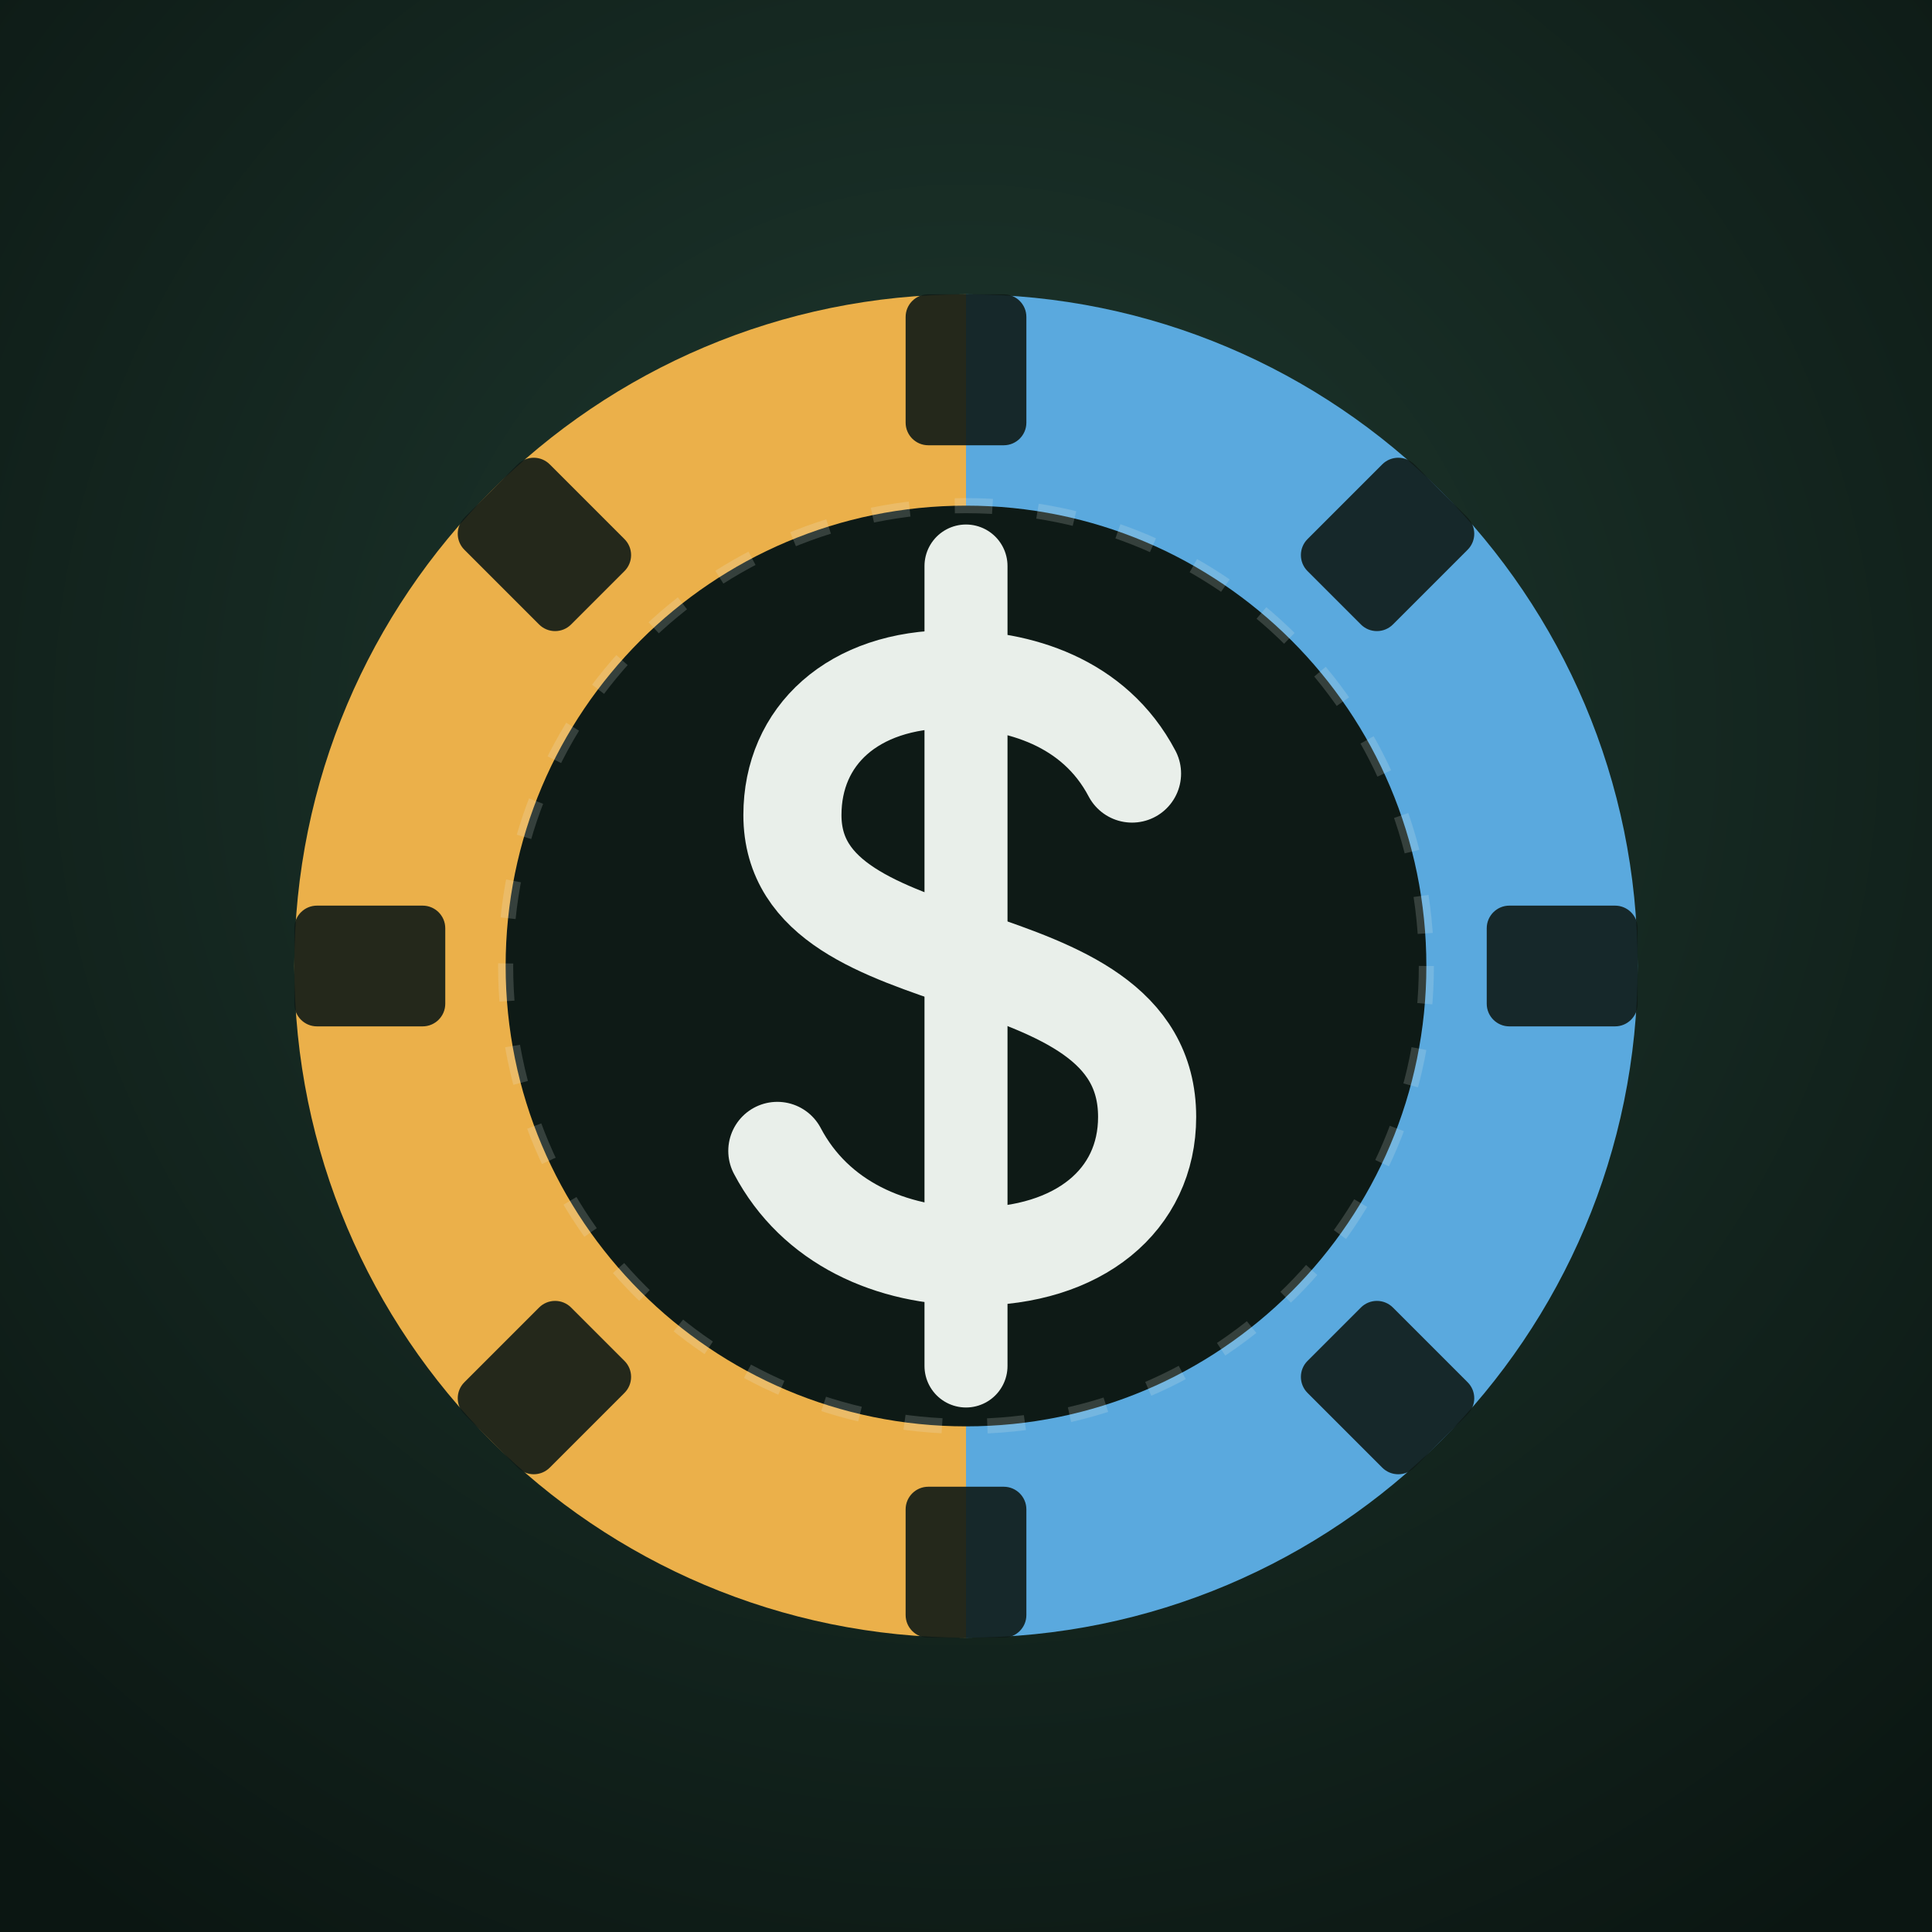
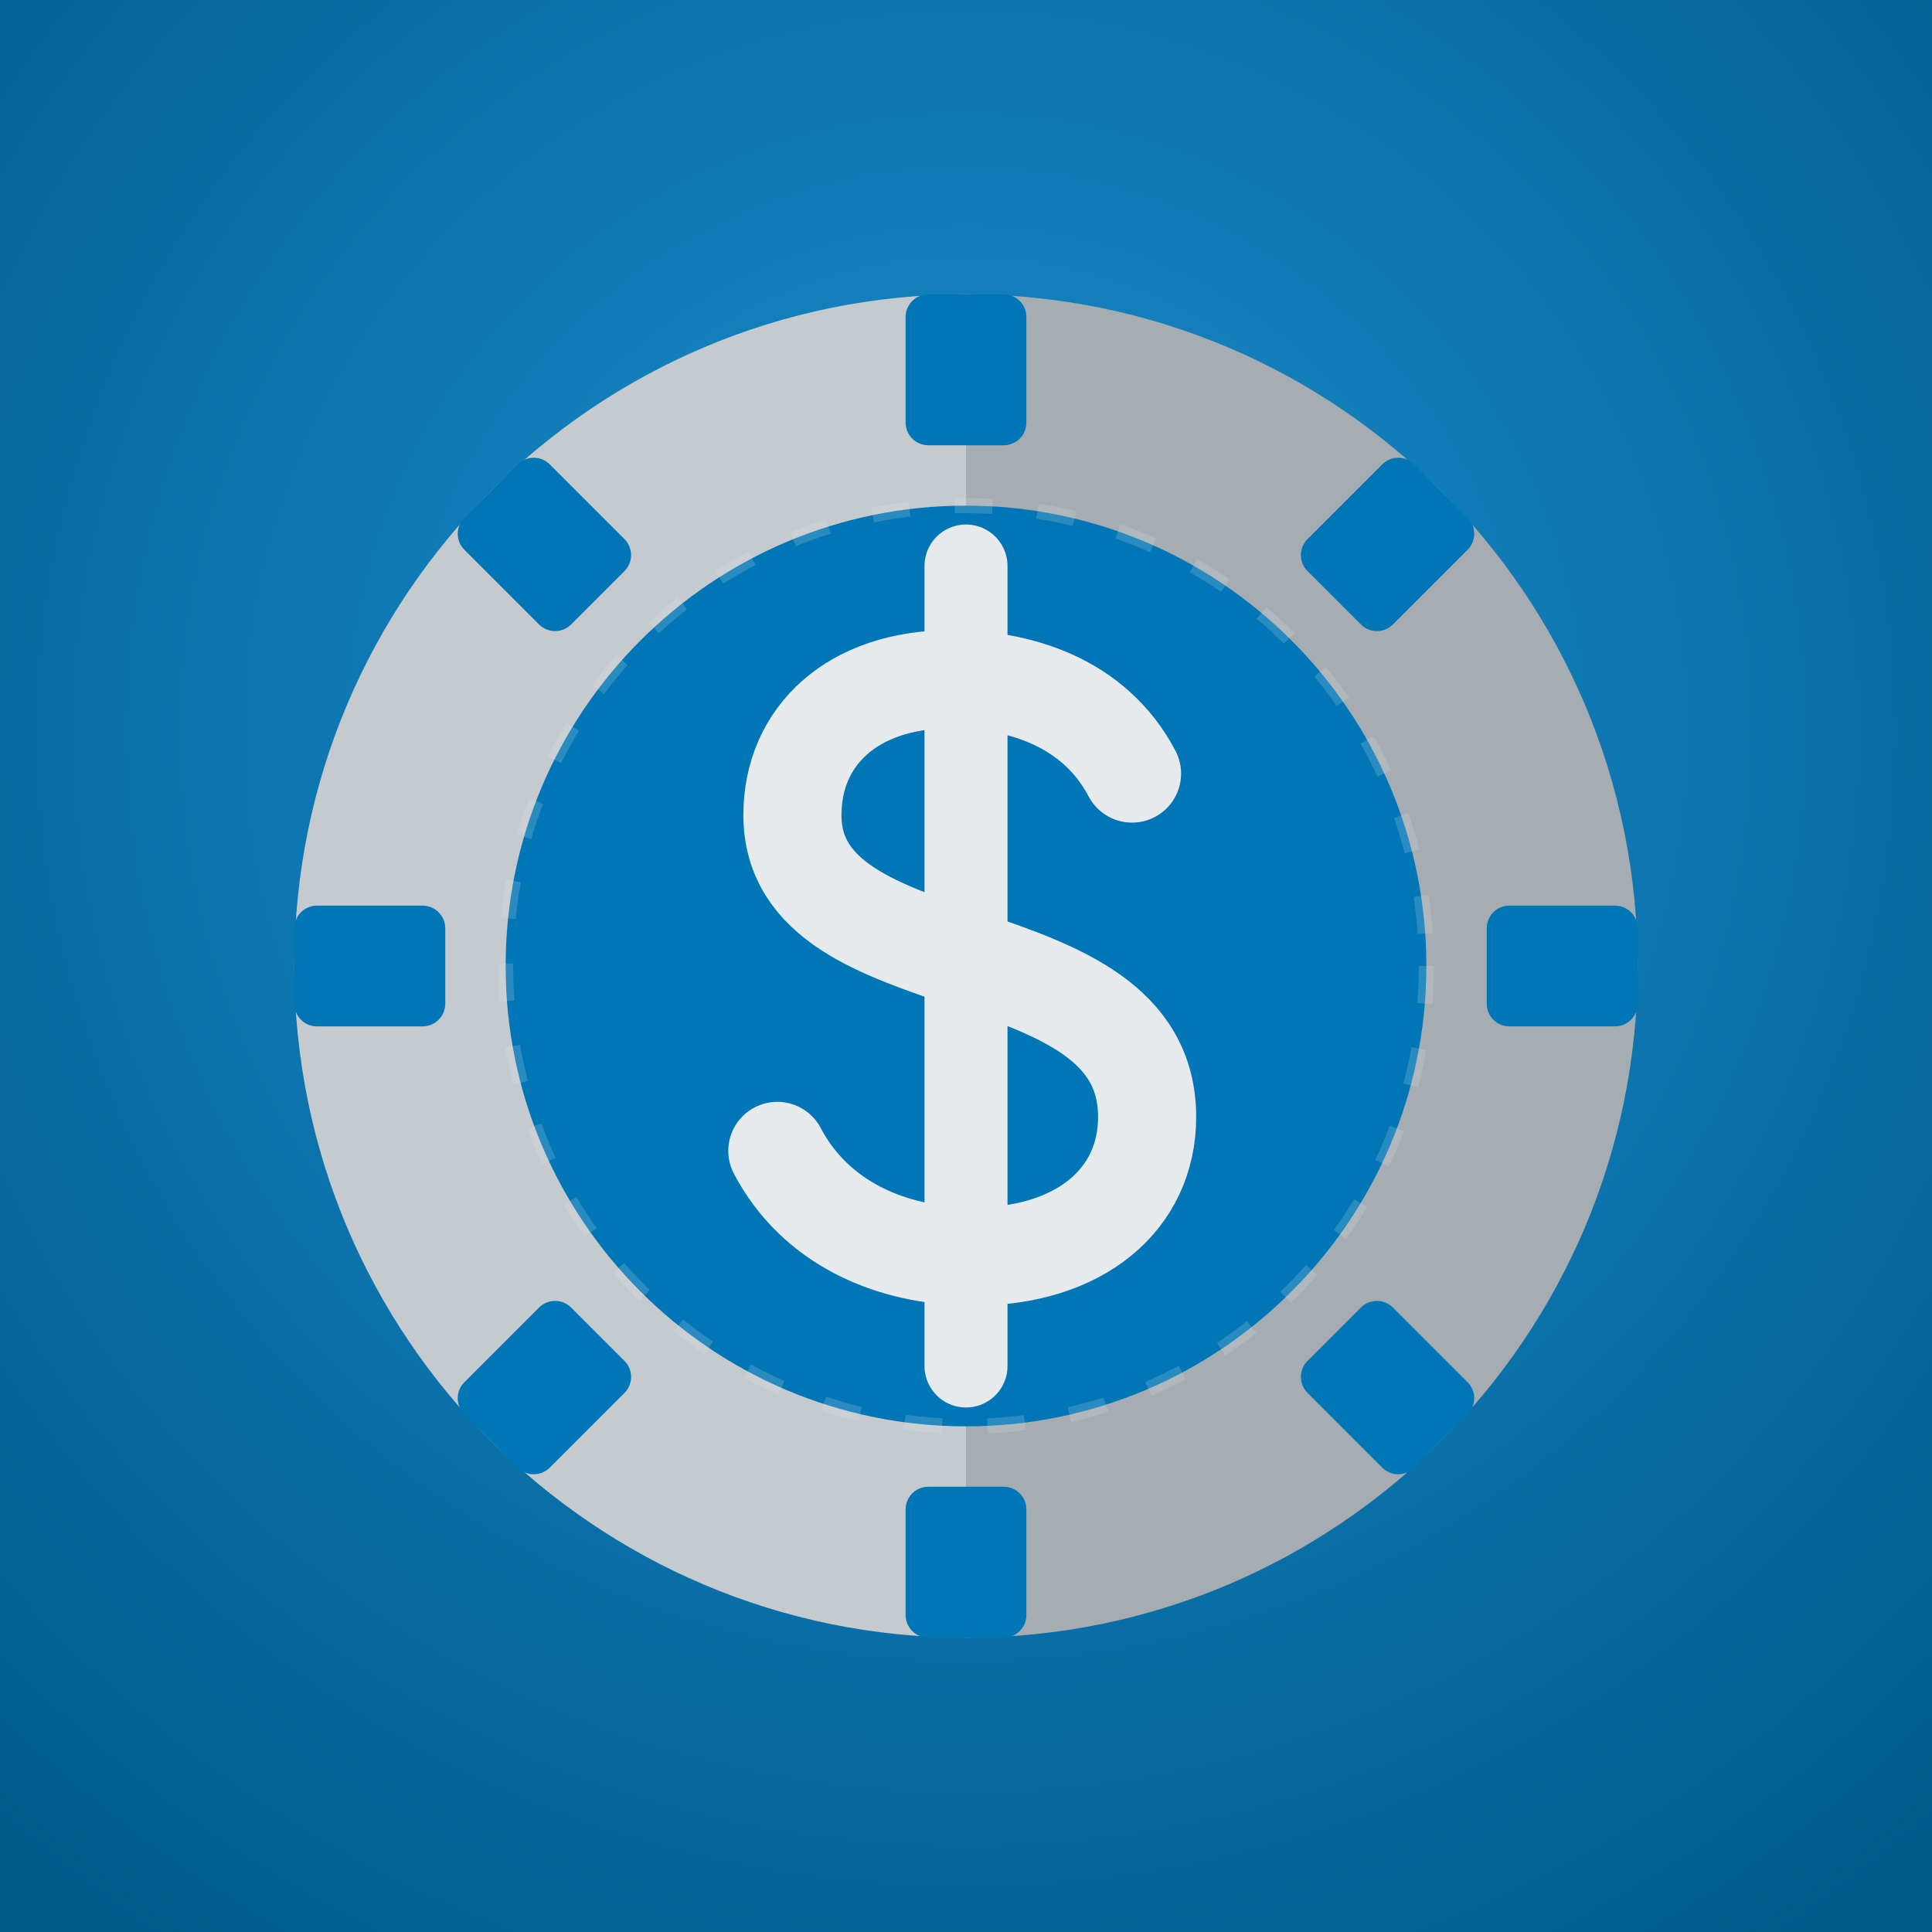
<svg xmlns="http://www.w3.org/2000/svg" viewBox="0 0 512 512">
  <defs>
    <clipPath id="L">
      <rect x="0" y="0" width="256" height="512" />
    </clipPath>
    <clipPath id="R">
      <rect x="256" y="0" width="256" height="512" />
    </clipPath>
    <radialGradient id="g" cx="50%" cy="38%" r="75%">
-       <stop offset="0" stop-color="#1F3A30" />
-       <stop offset="1" stop-color="#0B1612" />
+       <stop offset="0" stop-color="#1A8FD0" />
+       <stop offset="1" stop-color="#005A8C" />
    </radialGradient>
  </defs>
  <rect width="512" height="512" fill="url(#g)" />
  <g clip-path="url(#L)">
-     <circle cx="256" cy="256" r="178" fill="#EBB04A" />
+     <circle cx="256" cy="256" r="178" fill="#C4CACE" />
  </g>
  <g clip-path="url(#R)">
-     <circle cx="256" cy="256" r="178" fill="#5AA9DE" />
+     <circle cx="256" cy="256" r="178" fill="#A5ADB3" />
  </g>
-   <g fill="#0E1A16" opacity="0.9">
+   <g fill="#0076B6" opacity="1">
    <g id="n">
      <rect x="240" y="78" width="32" height="40" rx="6" />
    </g>
    <use href="#n" transform="rotate(45 256 256)" />
    <use href="#n" transform="rotate(90 256 256)" />
    <use href="#n" transform="rotate(135 256 256)" />
    <use href="#n" transform="rotate(180 256 256)" />
    <use href="#n" transform="rotate(225 256 256)" />
    <use href="#n" transform="rotate(270 256 256)" />
    <use href="#n" transform="rotate(315 256 256)" />
  </g>
-   <circle cx="256" cy="256" r="122" fill="#0E1A16" />
-   <circle cx="256" cy="256" r="122" fill="none" stroke="#E9EFEA" stroke-opacity="0.18" stroke-width="4" stroke-dasharray="10 12" />
-   <g fill="none" stroke="#E9EFEA" stroke-linecap="round" stroke-linejoin="round">
+   <circle cx="256" cy="256" r="122" fill="#0076B6" />
+   <circle cx="256" cy="256" r="122" fill="none" stroke="#E6EAEC" stroke-opacity="0.18" stroke-width="4" stroke-dasharray="10 12" />
+   <g fill="none" stroke="#E6EAEC" stroke-linecap="round" stroke-linejoin="round">
    <path d="M300 205 C 290 186, 270 180, 252 180 C 226 180, 210 195, 210 216 C 210 262, 304 246, 304 296 C 304 318, 286 333, 258 333 C 236 333, 216 324, 206 305" stroke-width="26" />
    <path d="M256 150 V 362" stroke-width="22" />
  </g>
</svg>
